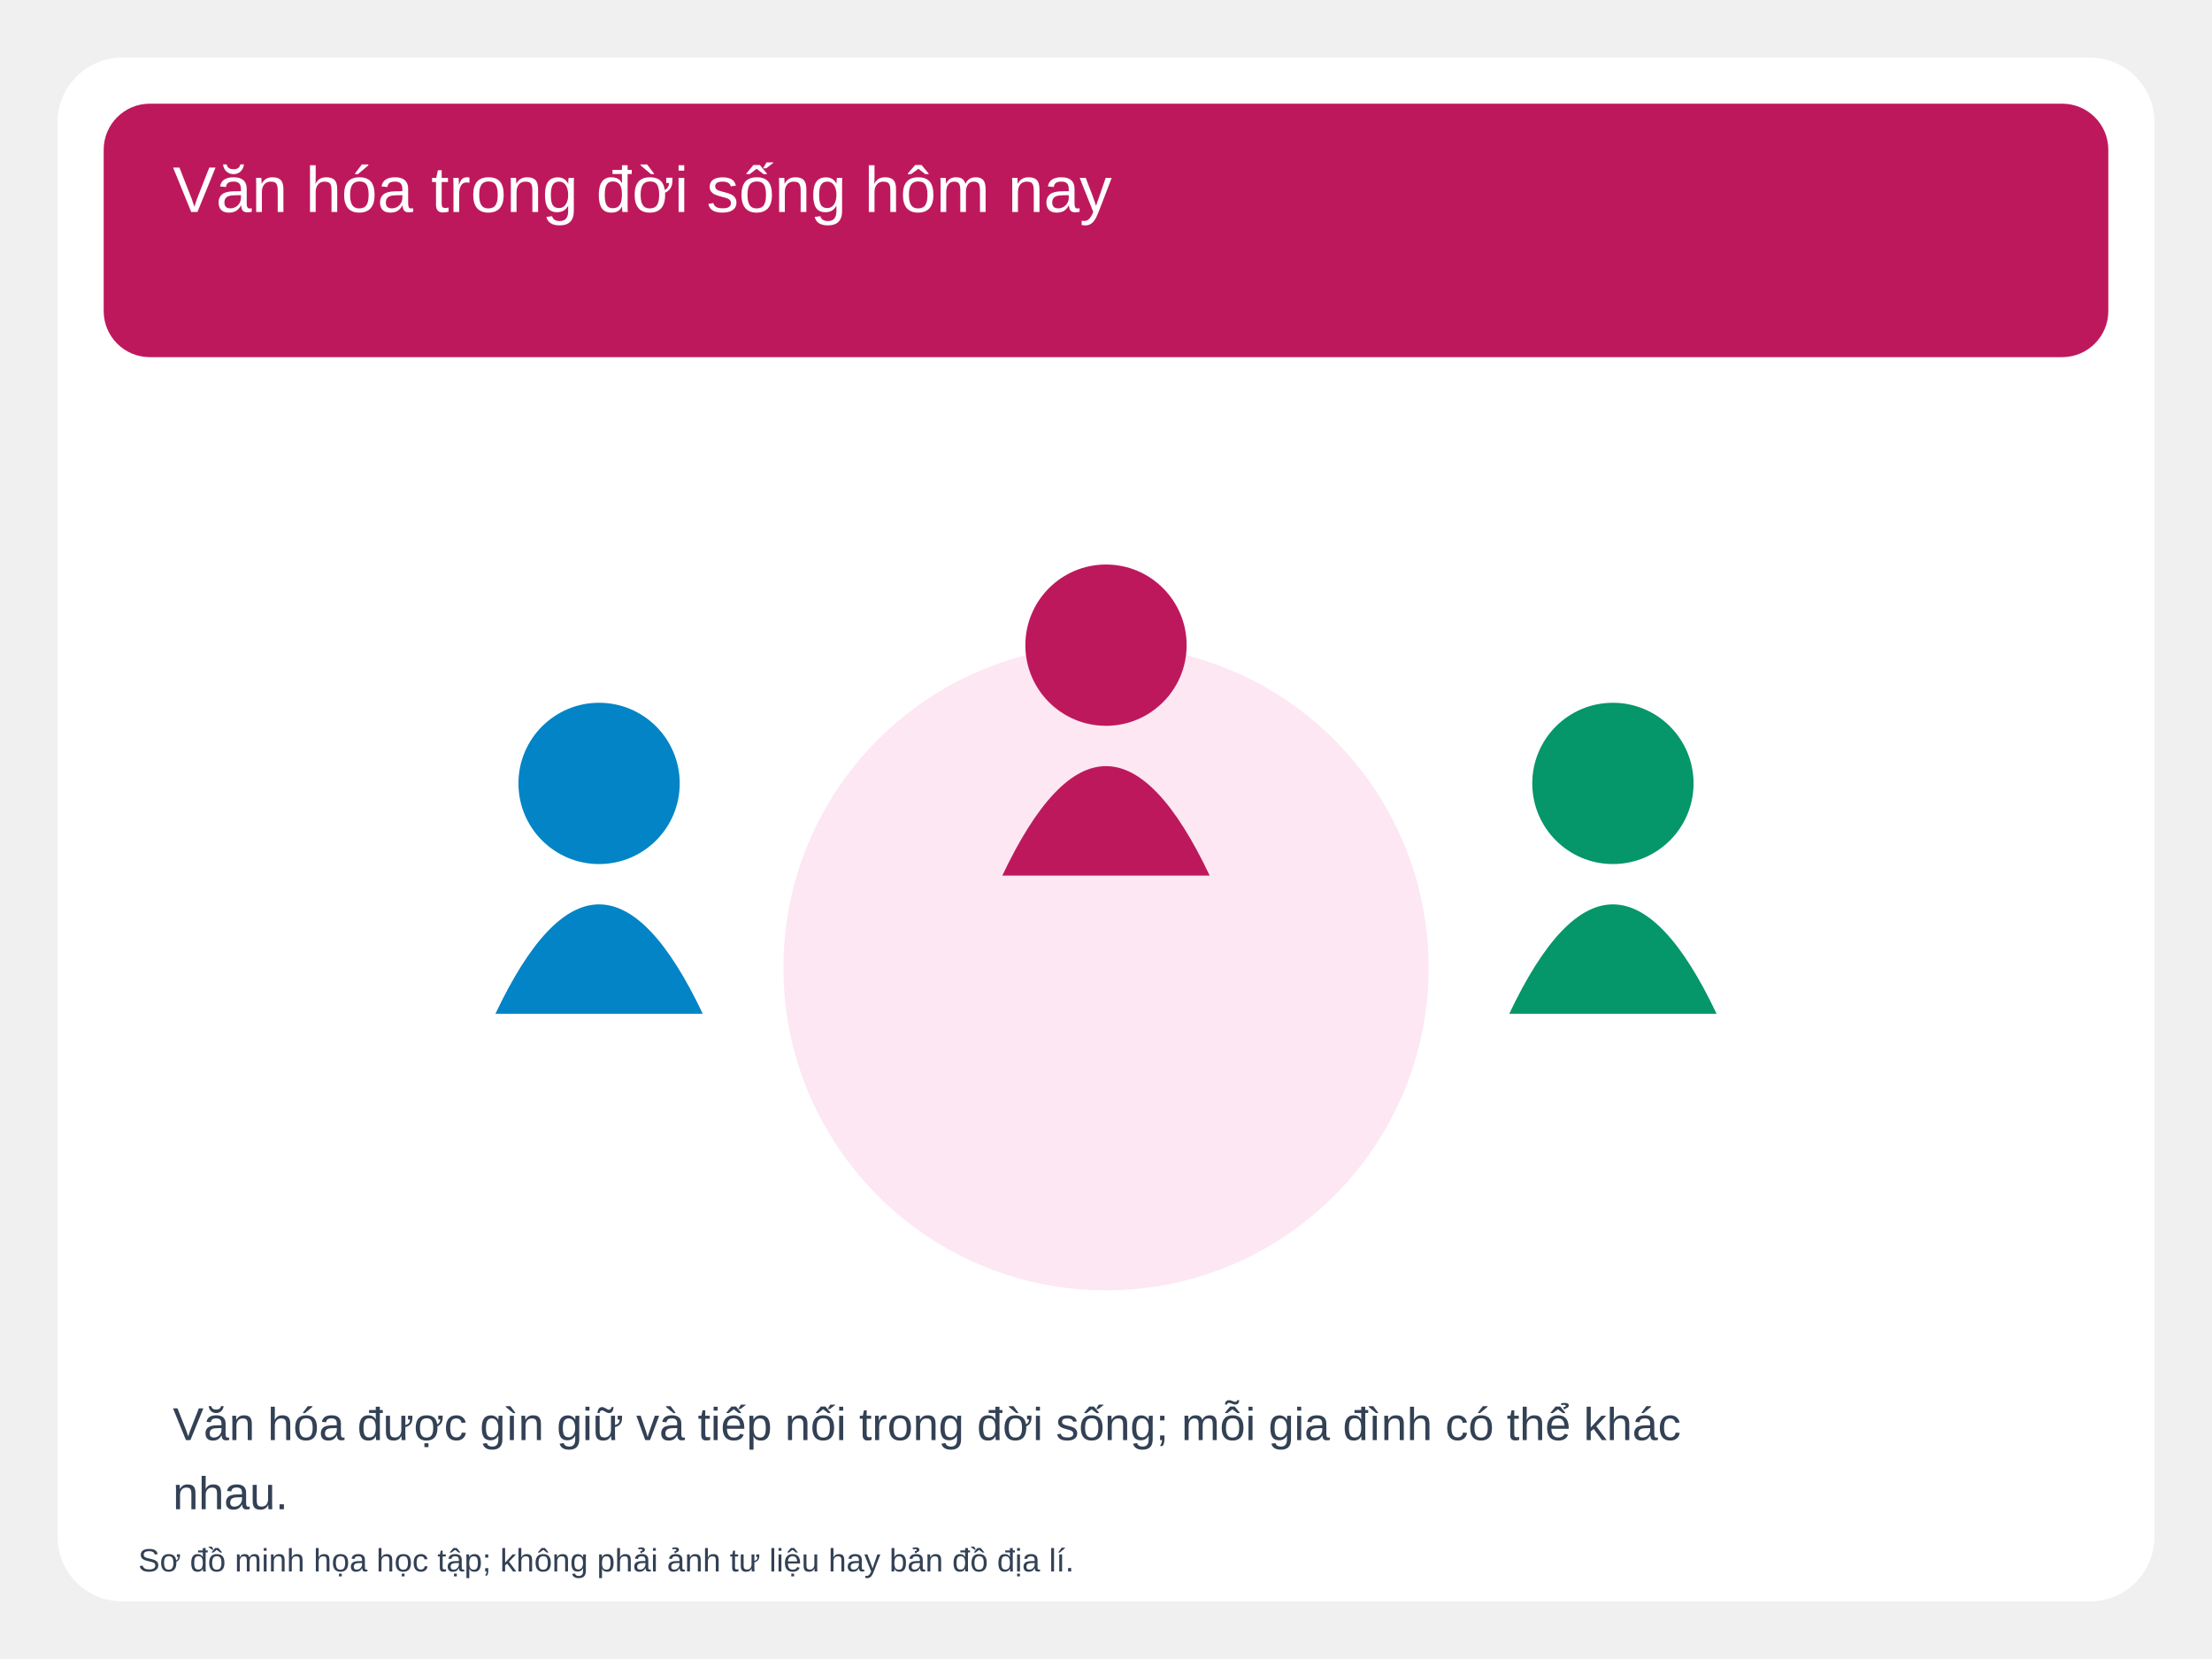
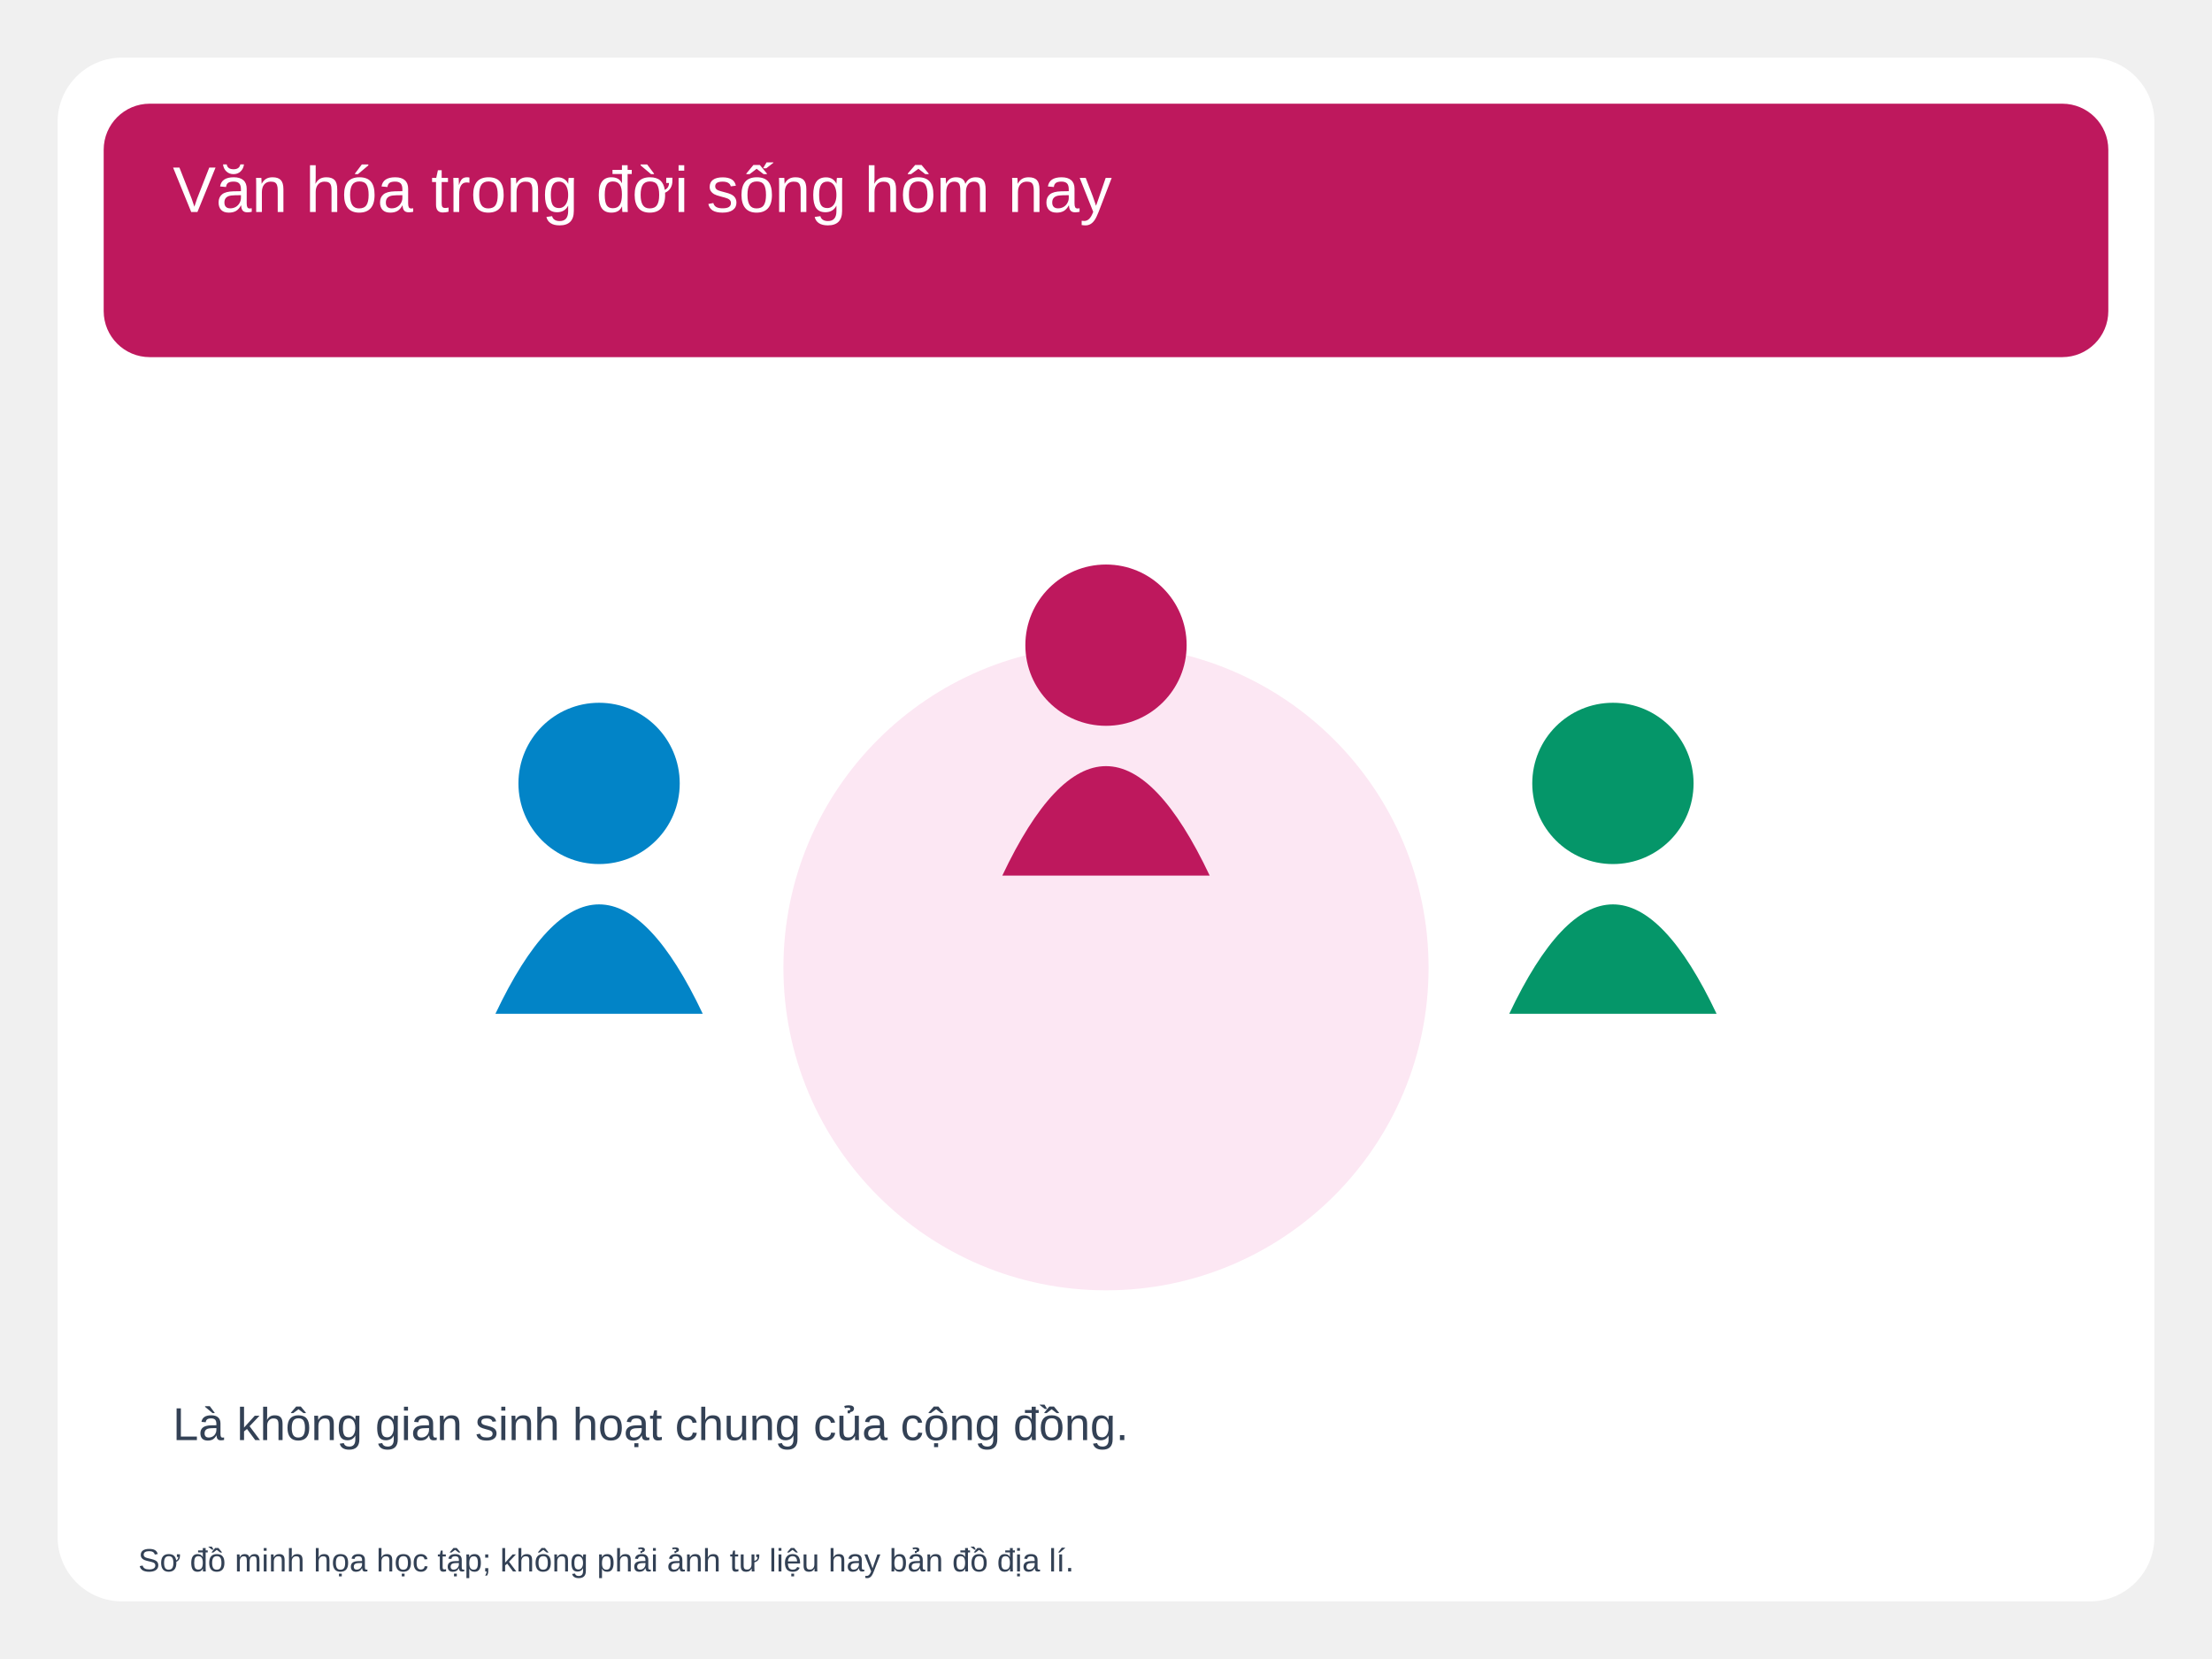
<svg xmlns="http://www.w3.org/2000/svg" viewBox="0 0 960 720" role="img">
  <g font-family="Arial,sans-serif">
    <rect x="25" y="25" width="910" height="670" rx="28" fill="white" />
    <rect x="45" y="45" width="870" height="110" rx="20" fill="#be185d" />
    <text x="75" y="92" font-size="28" fill="white">Văn hóa trong đời sống hôm nay</text>
    <circle cx="480" cy="420" r="140" fill="#fce7f3" />
    <circle cx="260" cy="340" r="35" fill="#0284c7" />
    <path d="M215 440q45-95 90 0" fill="#0284c7" />
    <circle cx="480" cy="280" r="35" fill="#be185d" />
    <path d="M435 380q45-95 90 0" fill="#be185d" />
    <circle cx="700" cy="340" r="35" fill="#059669" />
    <path d="M655 440q45-95 90 0" fill="#059669" />
-     <text x="75" y="625" font-size="20" fill="#334155">Văn hóa được gìn giữ và tiếp nối trong đời sống; mỗi gia đình có thể khác</text>
-     <text x="75" y="655" font-size="20" fill="#334155">nhau.</text>
+     <text x="75" y="625" font-size="20" fill="#334155">Là không gian sinh hoạt chung của cộng đồng.</text>
    <text x="60" y="682" font-size="14" fill="#334155">Sơ đồ minh họa học tập; không phải ảnh tư liệu hay bản đồ địa lí.</text>
  </g>
</svg>
